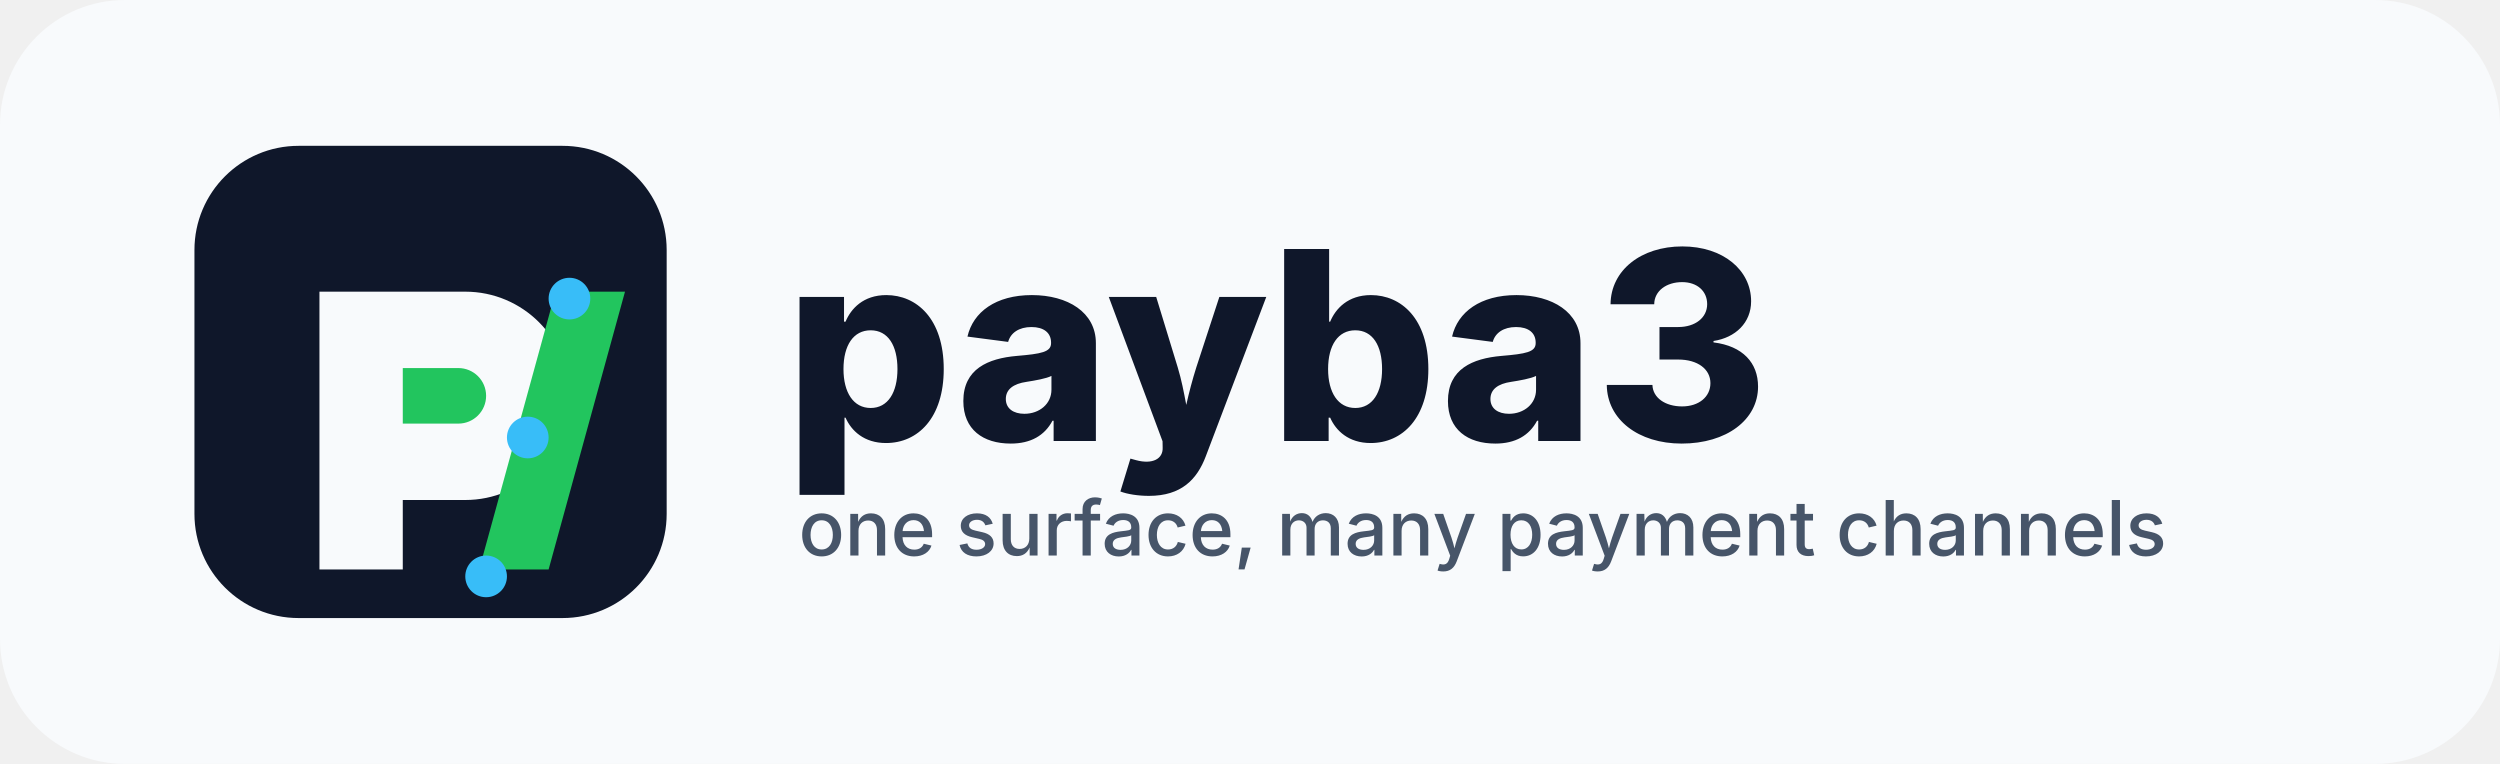
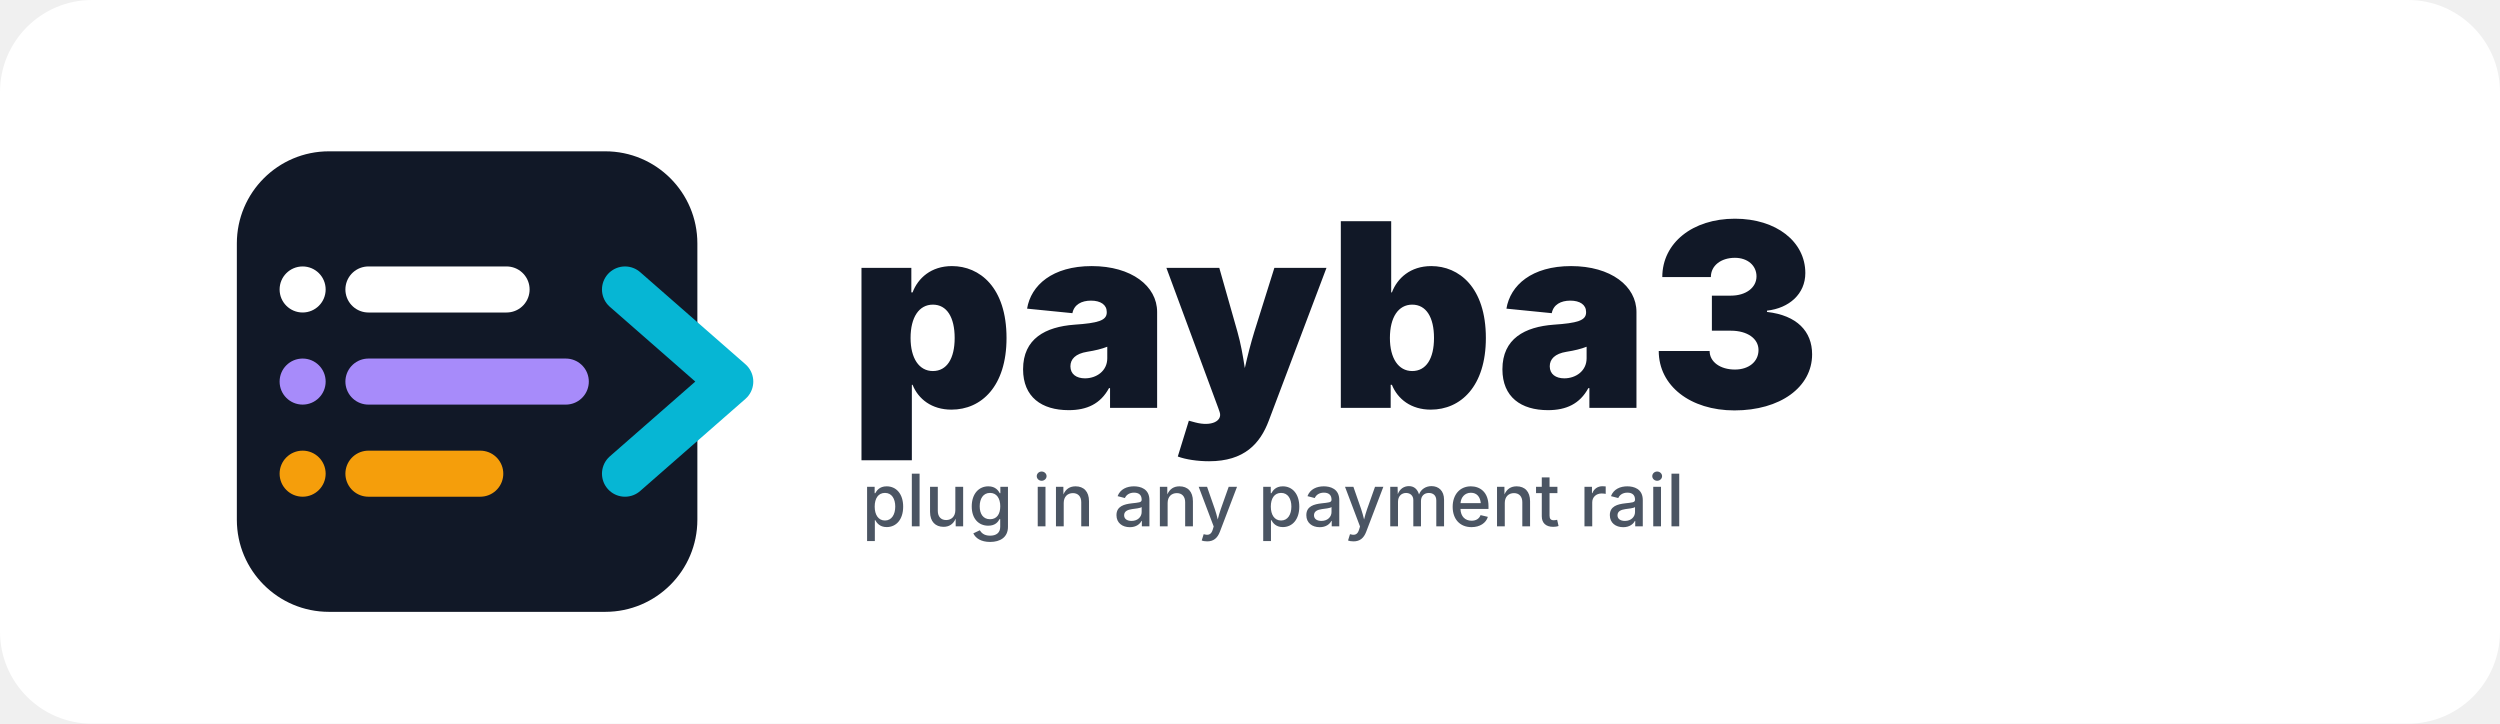
- <svg xmlns="http://www.w3.org/2000/svg" width="720" height="220" viewBox="0 0 720 220" fill="none" role="img" aria-labelledby="title desc">
-   <rect width="720" height="220" rx="36" fill="#F8FAFC" />
-   <g transform="translate(56 42)">
-     <rect x="0" y="0" width="136" height="136" rx="30" fill="#0F172A" />
-     <path d="M36 42H78C94.569 42 108 55.431 108 72C108 88.569 94.569 102 78 102H60V122H36V42Z" fill="#F8FAFC" />
-     <path d="M60 64H76C80.418 64 84 67.582 84 72C84 76.418 80.418 80 76 80H60V64Z" fill="#22C55E" />
-     <path d="M104 42H124L102 122H82L104 42Z" fill="#22C55E" />
-     <circle cx="108" cy="44" r="6" fill="#38BDF8" />
-     <circle cx="96" cy="84" r="6" fill="#38BDF8" />
-     <circle cx="84" cy="124" r="6" fill="#38BDF8" />
+ <svg xmlns="http://www.w3.org/2000/svg" width="760" height="220" viewBox="0 0 760 220" fill="none" role="img" aria-labelledby="title desc">
+   <rect width="760" height="220" rx="28" fill="#FFFFFF" />
+   <g transform="translate(54 46)">
+     <path d="M18 28C18 12.536 30.536 0 46 0H130C145.464 0 158 12.536 158 28V112C158 127.464 145.464 140 130 140H46C30.536 140 18 127.464 18 112V28Z" fill="#111827" />
+     <path d="M58 42H100" stroke="#FFFFFF" stroke-width="14" stroke-linecap="round" />
+     <path d="M58 70H118" stroke="#A78BFA" stroke-width="14" stroke-linecap="round" />
+     <path d="M58 98H92" stroke="#F59E0B" stroke-width="14" stroke-linecap="round" />
+     <path d="M136 42L168 70L136 98" stroke="#06B6D4" stroke-width="14" stroke-linecap="round" stroke-linejoin="round" />
+     <circle cx="38" cy="42" r="7" fill="#FFFFFF" />
+     <circle cx="38" cy="70" r="7" fill="#A78BFA" />
+     <circle cx="38" cy="98" r="7" fill="#F59E0B" />
  </g>
-   <text x="226" y="127" fill="#0F172A" font-family="Inter, ui-sans-serif, system-ui, -apple-system, BlinkMacSystemFont, 'Segoe UI', sans-serif" font-size="76" font-weight="800" letter-spacing="0">payba3</text>
-   <text x="230" y="160" fill="#475569" font-family="Inter, ui-sans-serif, system-ui, -apple-system, BlinkMacSystemFont, 'Segoe UI', sans-serif" font-size="22" font-weight="500" letter-spacing="0">one surface, many payment channels</text>
+   <text x="258" y="124" fill="#111827" font-family="Inter, ui-sans-serif, system-ui, -apple-system, BlinkMacSystemFont, 'Segoe UI', sans-serif" font-size="78" font-weight="850" letter-spacing="0">payba3</text>
+   <text x="262" y="160" fill="#4B5563" font-family="Inter, ui-sans-serif, system-ui, -apple-system, BlinkMacSystemFont, 'Segoe UI', sans-serif" font-size="22" font-weight="500" letter-spacing="0">plug in any payment rail</text>
</svg>
